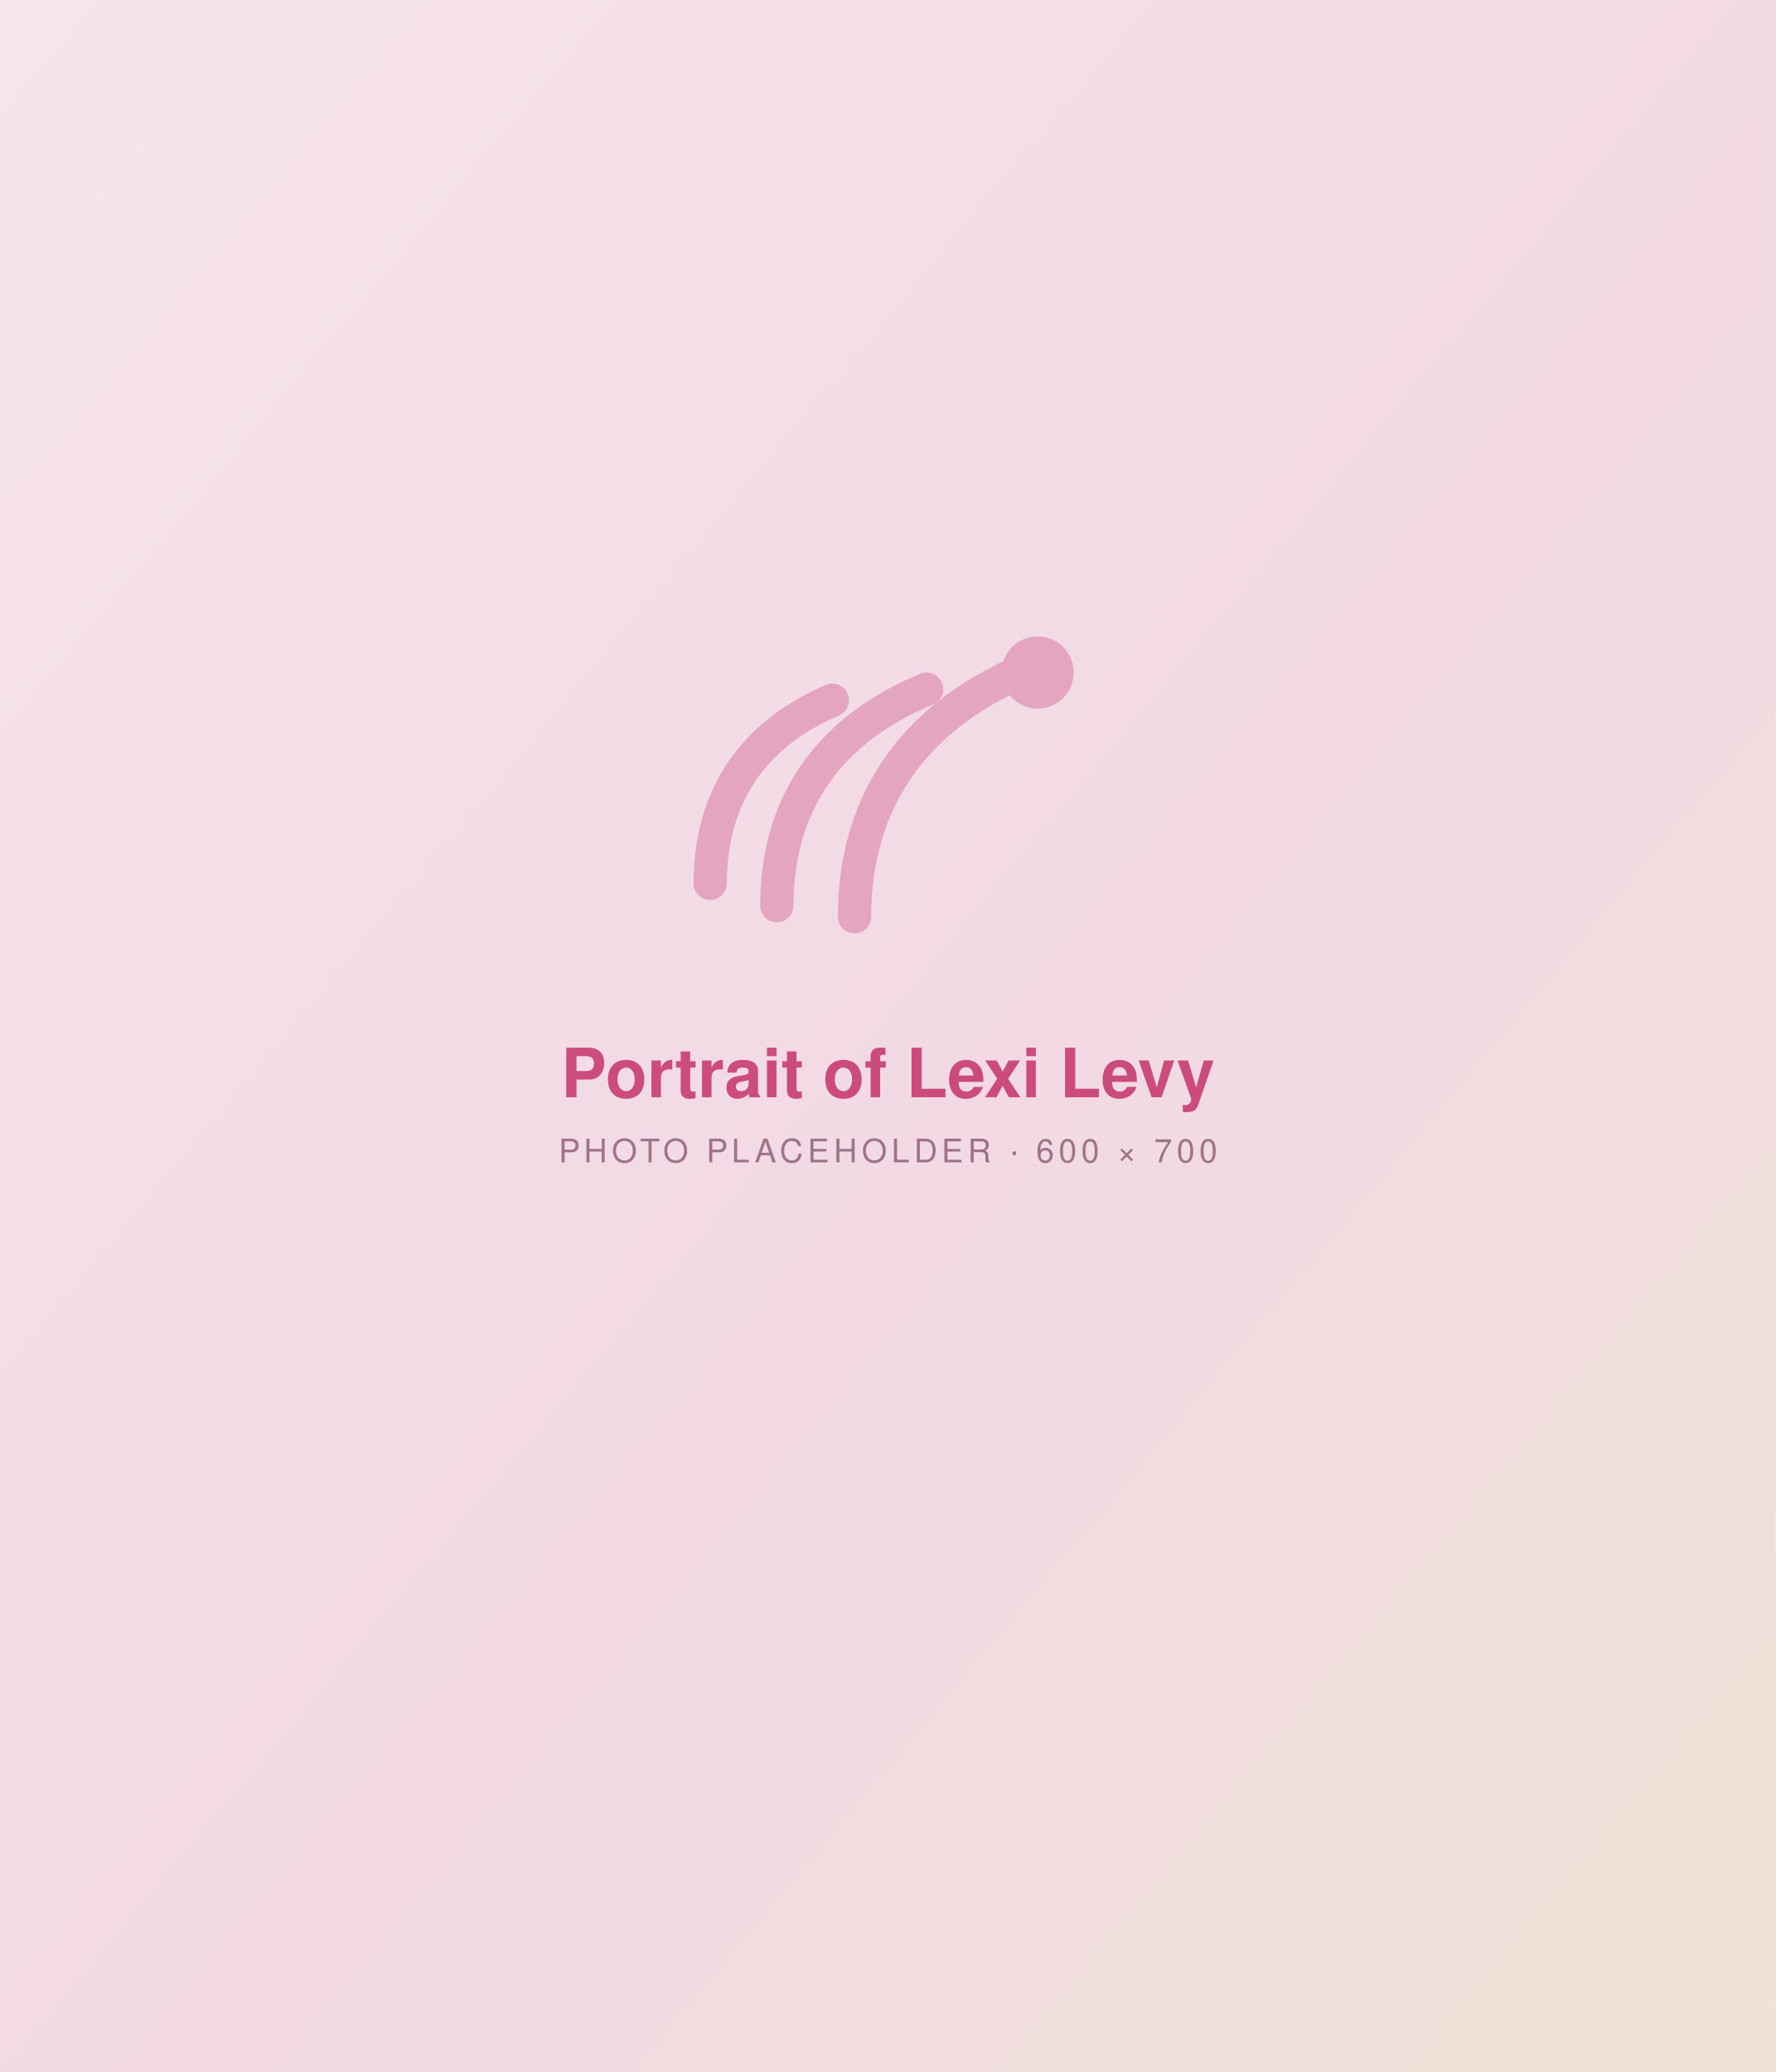
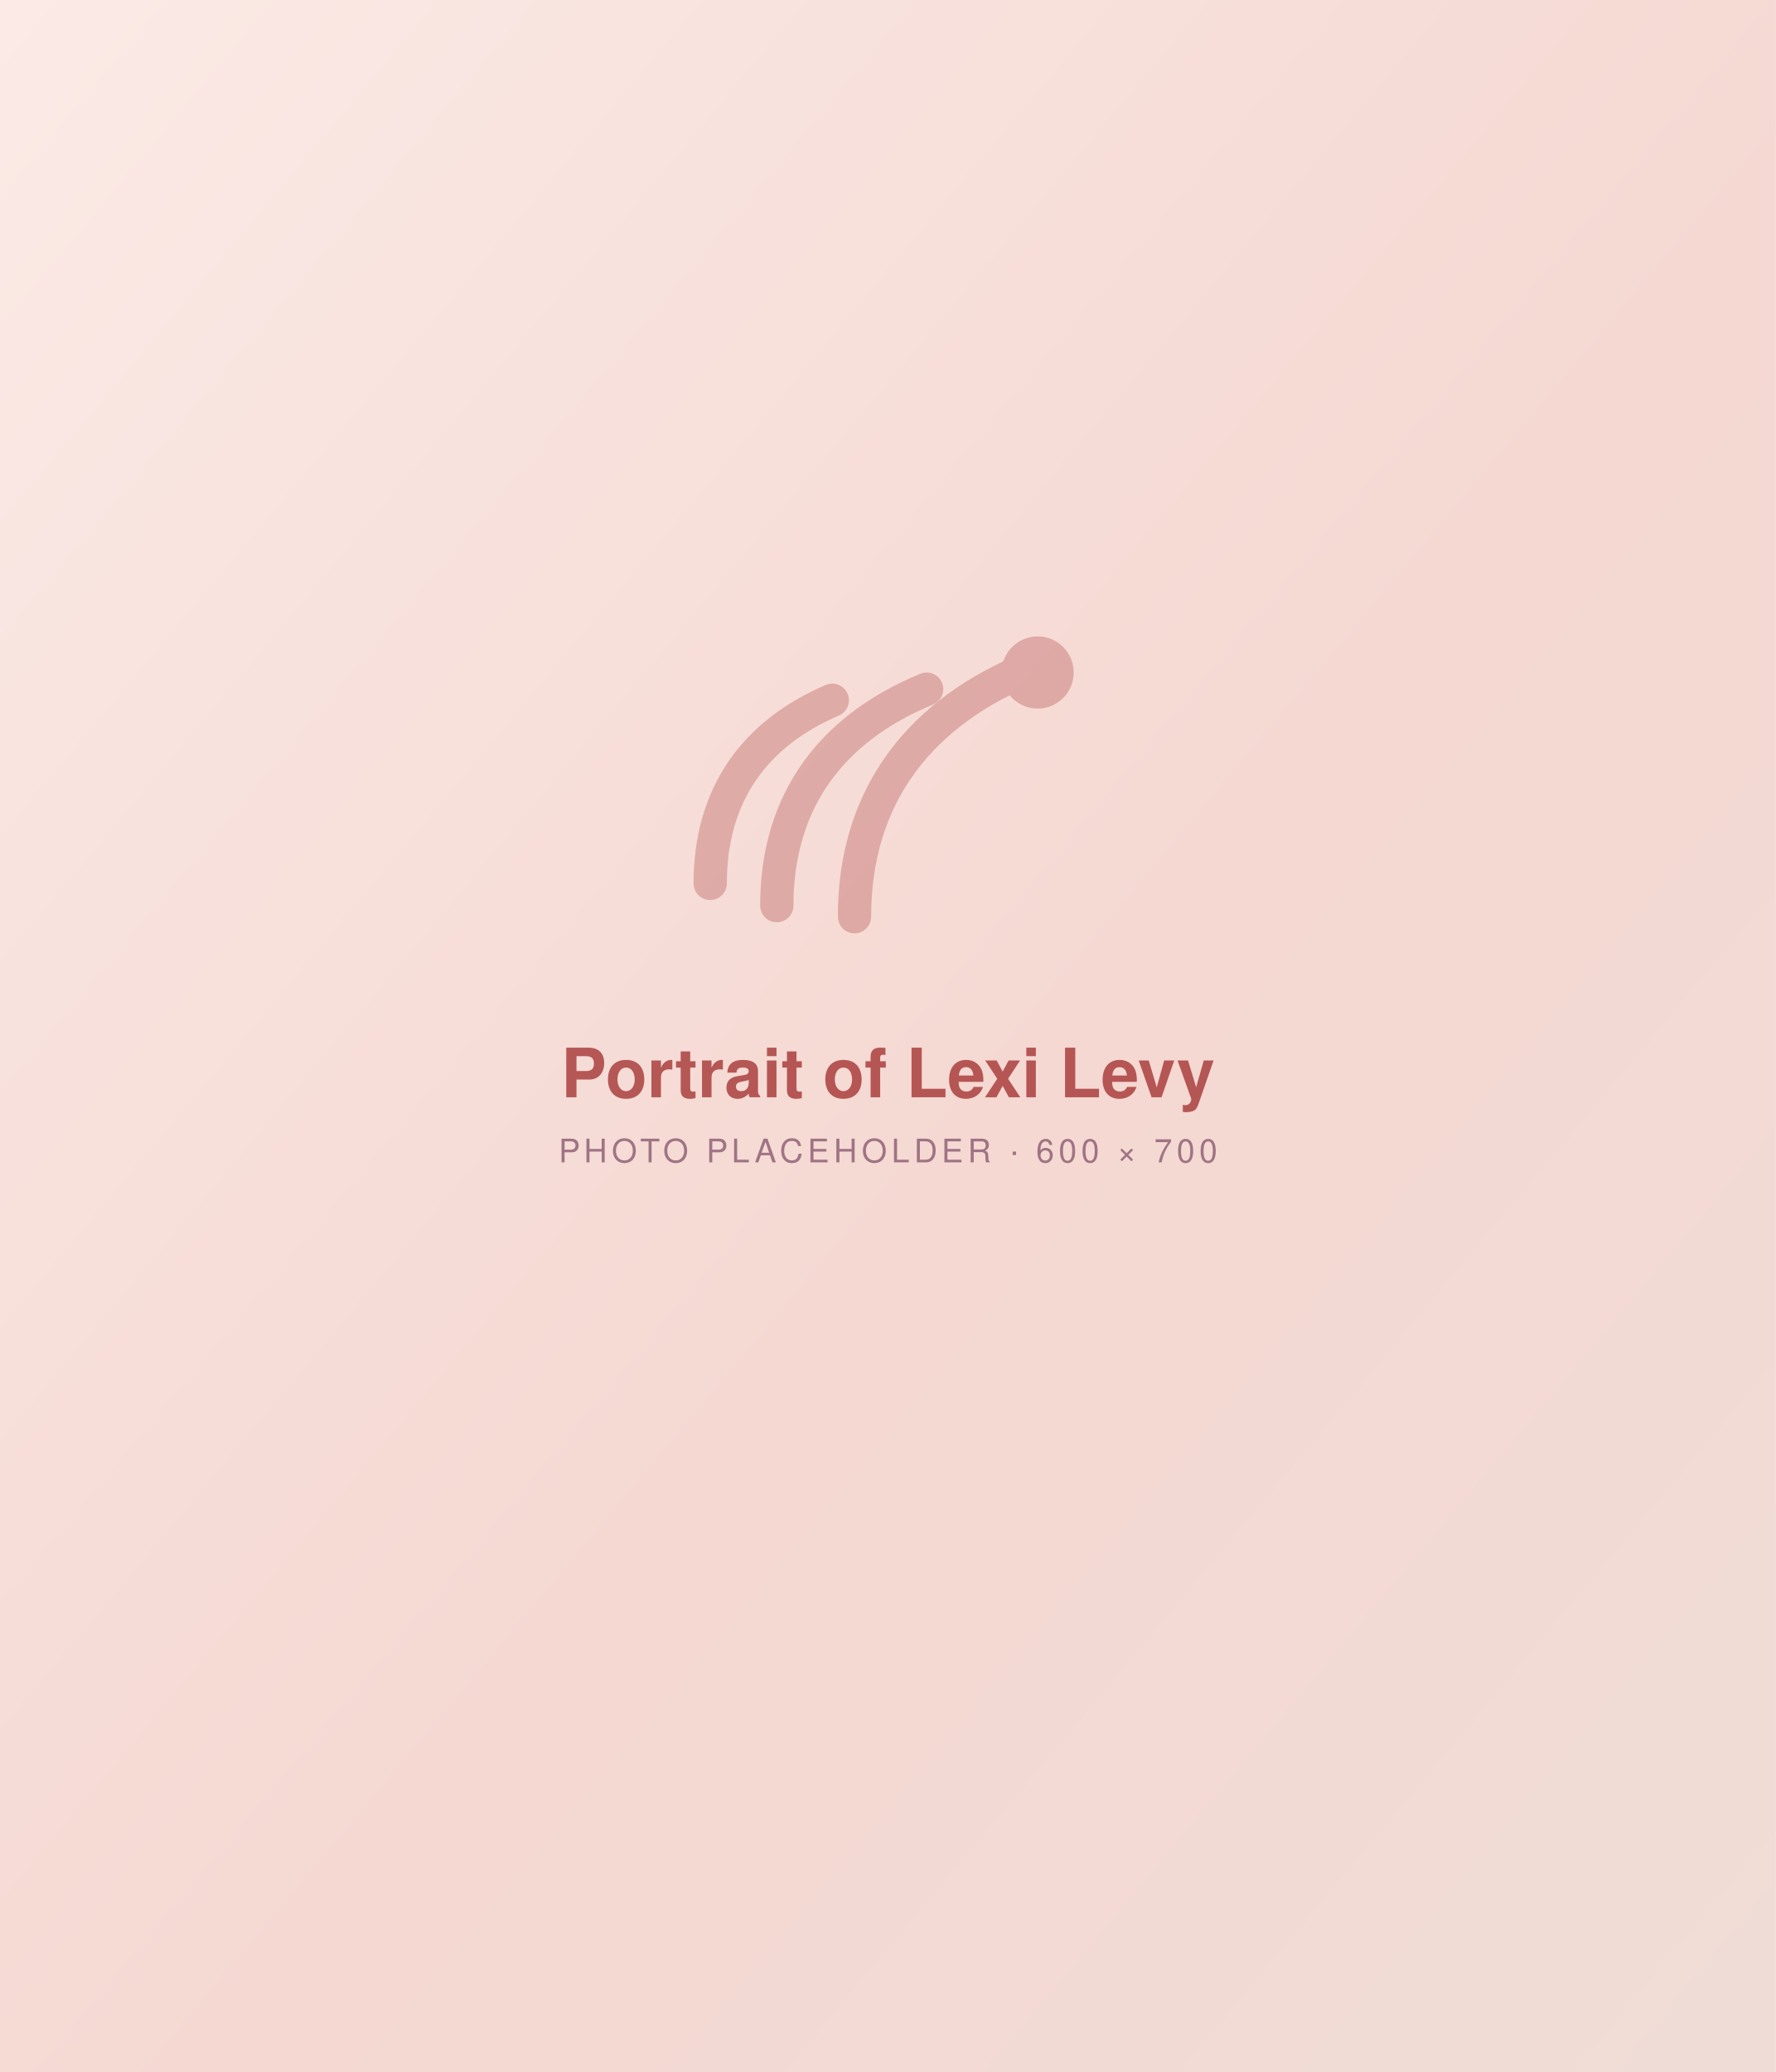
<svg xmlns="http://www.w3.org/2000/svg" viewBox="0 0 600 700" width="600" height="700" role="img" aria-label="Portrait of Lexi Levy — placeholder">
  <defs>
    <linearGradient id="g13" x1="0" y1="0" x2="1" y2="1">
-       <stop offset="0" stop-color="#F7E4EC" />
-       <stop offset="0.55" stop-color="#F2D9E4" />
-       <stop offset="1" stop-color="#EFE2D5" />
+       <stop offset="0" stop-color="#FBEAE6" />
+       <stop offset="0.55" stop-color="#F5D8D2" />
+       <stop offset="1" stop-color="#F0DCD6" />
    </linearGradient>
  </defs>
  <rect width="600" height="700" fill="url(#g13)" />
  <g opacity="0.32" transform="translate(236.2 212.2) scale(1.875)">
-     <path d="M2 46c0-16 8-27 22-33" fill="none" stroke="#C4326B" stroke-width="6" stroke-linecap="round" />
-     <path d="M14 50c0-19 10-32 27-39" fill="none" stroke="#C4326B" stroke-width="6" stroke-linecap="round" />
-     <path d="M28 52c0-22 12-37 32-45" fill="none" stroke="#C4326B" stroke-width="6" stroke-linecap="round" />
-     <circle cx="61" cy="8" r="6.5" fill="#C4326B" />
+     <path d="M2 46c0-16 8-27 22-33" fill="none" stroke="#A93F3E" stroke-width="6" stroke-linecap="round" />
+     <path d="M14 50c0-19 10-32 27-39" fill="none" stroke="#A93F3E" stroke-width="6" stroke-linecap="round" />
+     <path d="M28 52c0-22 12-37 32-45" fill="none" stroke="#A93F3E" stroke-width="6" stroke-linecap="round" />
+     <circle cx="61" cy="8" r="6.5" fill="#A93F3E" />
  </g>
-   <text x="300.0" y="370.7" text-anchor="middle" font-family="'DM Sans', Helvetica, Arial, sans-serif" font-size="23" font-weight="600" fill="#C4326B" opacity="0.85">Portrait of Lexi Levy</text>
+   <text x="300.0" y="370.7" text-anchor="middle" font-family="'DM Sans', Helvetica, Arial, sans-serif" font-size="23" font-weight="600" fill="#A93F3E" opacity="0.85">Portrait of Lexi Levy</text>
  <text x="300.0" y="392.7" text-anchor="middle" font-family="'DM Sans', Helvetica, Arial, sans-serif" font-size="11" font-weight="500" fill="#8A5A70" opacity="0.8" letter-spacing="1.5">PHOTO PLACEHOLDER · 600 × 700</text>
</svg>
